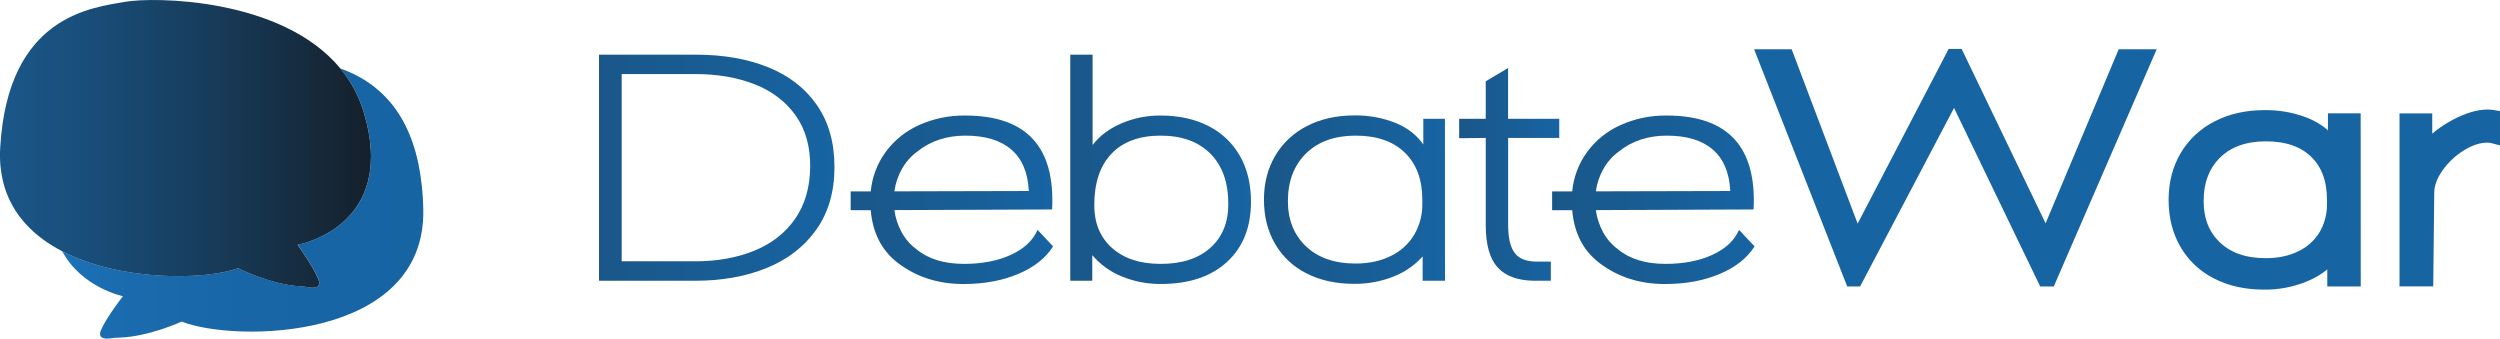
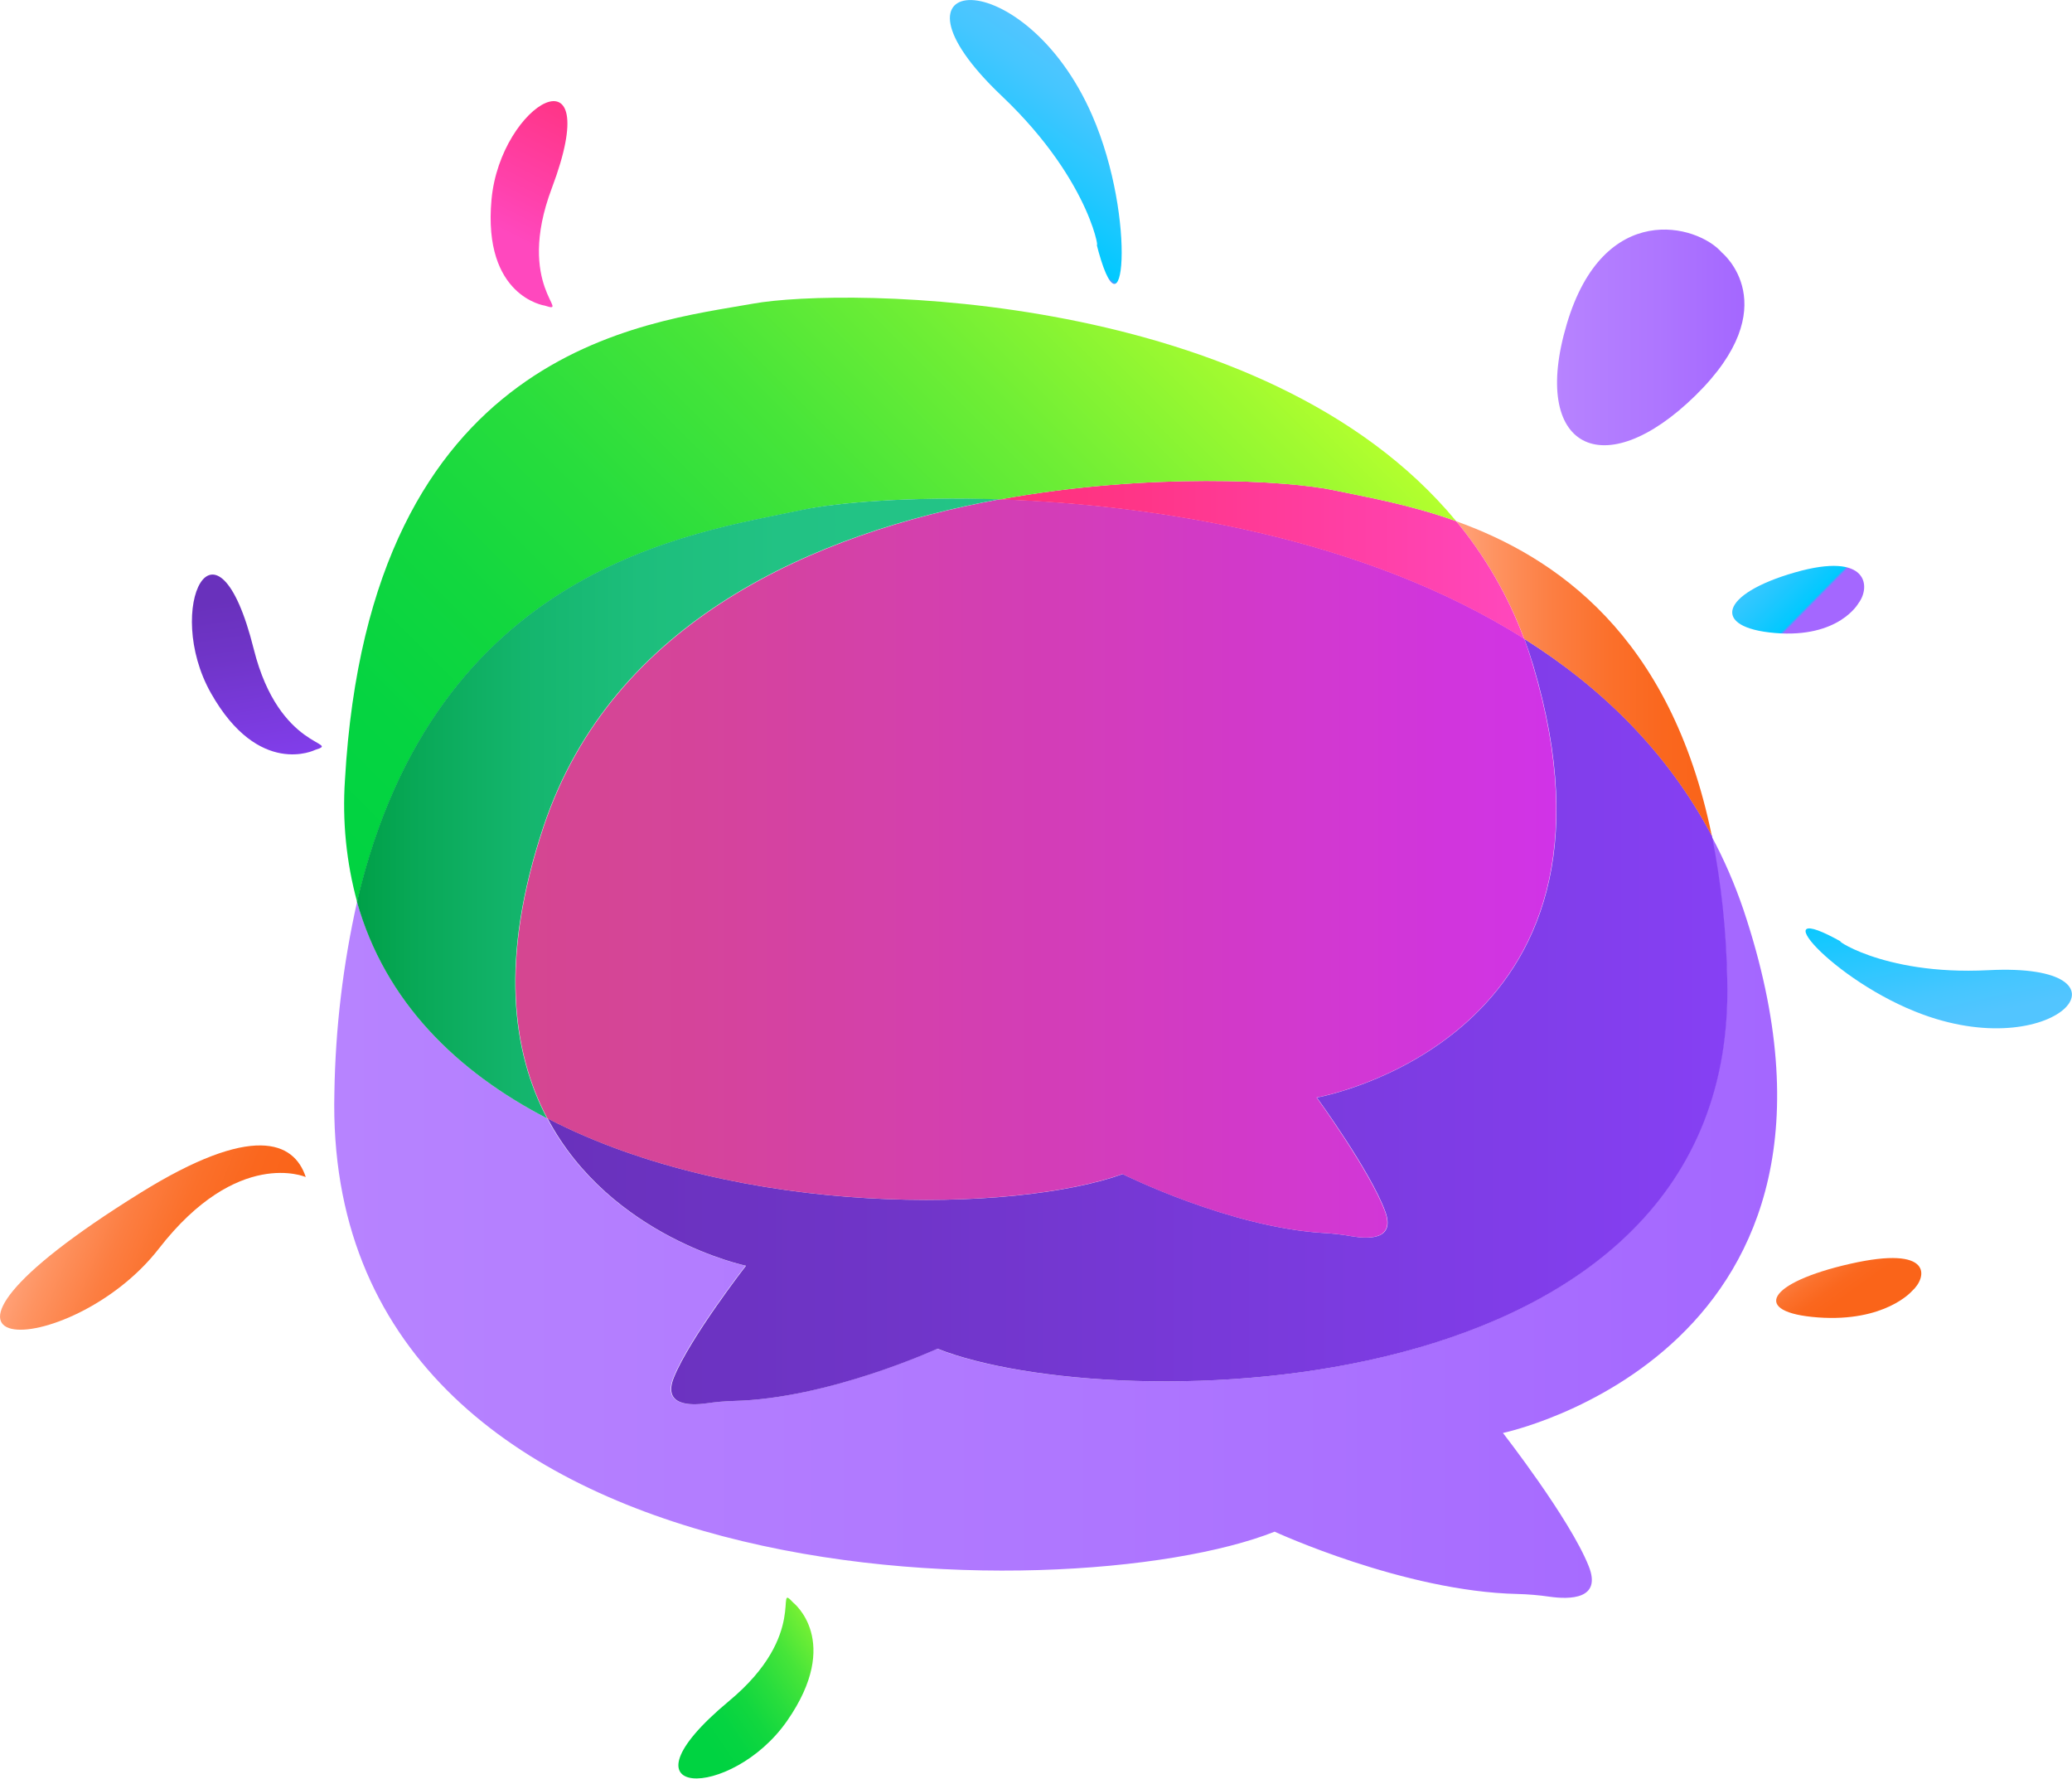
- <svg xmlns="http://www.w3.org/2000/svg" xmlns:xlink="http://www.w3.org/1999/xlink" id="Layer_1" data-name="Layer 1" viewBox="0 0 1733.31 234.77">
+ <svg xmlns="http://www.w3.org/2000/svg" xmlns:xlink="http://www.w3.org/1999/xlink" id="Layer_1" data-name="Layer 1" viewBox="0 0 386.53 331.73">
  <defs>
-     <style>.cls-1{fill:url(#linear-gradient);}.cls-2{fill:url(#linear-gradient-2);}.cls-3{fill:url(#linear-gradient-3);}.cls-4{fill:url(#linear-gradient-4);}.cls-5{fill:url(#linear-gradient-5);}.cls-6{fill:url(#linear-gradient-6);}.cls-7{fill:url(#linear-gradient-7);}.cls-8{fill:url(#linear-gradient-8);}.cls-9{fill:#1764a3;stroke:#1764a3;stroke-miterlimit:10;stroke-width:7.69px;}</style>
-     <linearGradient id="linear-gradient" x1="156.85" y1="1023.76" x2="407.27" y2="1023.76" gradientUnits="userSpaceOnUse">
-       <stop offset="0" stop-color="#1c71b7" />
-       <stop offset="0.18" stop-color="#1a6bae" />
-       <stop offset="0.5" stop-color="#1866a6" />
-       <stop offset="1" stop-color="#1764a3" />
+     <style>.cls-1{fill:url(#linear-gradient);}.cls-2{fill:url(#linear-gradient-2);}.cls-3{fill:url(#linear-gradient-3);}.cls-4{opacity:0.8;fill:url(#linear-gradient-4);}.cls-5{fill:url(#linear-gradient-5);}.cls-6{fill:url(#linear-gradient-6);}.cls-7{fill:url(#linear-gradient-7);}.cls-8{fill:url(#linear-gradient-8);}.cls-9{fill:url(#linear-gradient-9);}.cls-10{fill:url(#linear-gradient-10);}.cls-11{fill:url(#linear-gradient-11);}.cls-12{fill:url(#linear-gradient-12);}.cls-13{fill:url(#linear-gradient-13);}.cls-14{fill:url(#linear-gradient-14);}.cls-15{fill:url(#linear-gradient-15);}.cls-16{fill:url(#linear-gradient-16);}</style>
+     <linearGradient id="linear-gradient" x1="868.58" y1="1061.08" x2="1137.75" y2="1061.08" gradientUnits="userSpaceOnUse">
+       <stop offset="0" stop-color="#b783ff" />
+       <stop offset="0.54" stop-color="#ae76ff" />
+       <stop offset="1" stop-color="#a467ff" />
    </linearGradient>
-     <linearGradient id="linear-gradient-2" x1="113.77" y1="982.35" x2="370.95" y2="982.35" gradientUnits="userSpaceOnUse">
-       <stop offset="0" stop-color="#1a5789" />
-       <stop offset="0.21" stop-color="#194f7c" />
-       <stop offset="0.58" stop-color="#173b59" />
-       <stop offset="1" stop-color="#15202b" />
+     <linearGradient id="linear-gradient-2" x1="908.31" y1="1024.66" x2="1128.47" y2="1024.66" gradientUnits="userSpaceOnUse">
+       <stop offset="0" stop-color="#6931bc" />
+       <stop offset="0.31" stop-color="#7035c9" />
+       <stop offset="0.88" stop-color="#823eec" />
+       <stop offset="1" stop-color="#8640f4" />
    </linearGradient>
-     <linearGradient id="linear-gradient-3" x1="529.08" y1="998.91" x2="692.33" y2="998.91" gradientUnits="userSpaceOnUse">
-       <stop offset="0" stop-color="#1a5789" />
-       <stop offset="0.57" stop-color="#185e96" />
-       <stop offset="1" stop-color="#1764a3" />
+     <linearGradient id="linear-gradient-3" x1="1077.89" y1="960.69" x2="1125.57" y2="960.69" gradientUnits="userSpaceOnUse">
+       <stop offset="0" stop-color="#ffa37b" />
+       <stop offset="0.15" stop-color="#fe9361" />
+       <stop offset="0.38" stop-color="#fc7e42" />
+       <stop offset="0.6" stop-color="#fb702b" />
+       <stop offset="0.81" stop-color="#fa671e" />
+       <stop offset="1" stop-color="#fa6419" />
    </linearGradient>
-     <linearGradient id="linear-gradient-4" x1="703.56" y1="1021.14" x2="843.9" y2="1021.14" xlink:href="#linear-gradient-3" />
-     <linearGradient id="linear-gradient-5" x1="1189.9" y1="1021.14" x2="1330.25" y2="1021.14" xlink:href="#linear-gradient-3" />
-     <linearGradient id="linear-gradient-6" x1="855.81" y1="1000.03" x2="981.11" y2="1000.03" xlink:href="#linear-gradient-3" />
-     <linearGradient id="linear-gradient-7" x1="990.09" y1="1021.14" x2="1115.61" y2="1021.14" xlink:href="#linear-gradient-3" />
-     <linearGradient id="linear-gradient-8" x1="1125.49" y1="1003.51" x2="1194.88" y2="1003.51" xlink:href="#linear-gradient-3" />
+     <linearGradient id="linear-gradient-4" x1="902.37" y1="996.12" x2="1096.54" y2="996.12" gradientUnits="userSpaceOnUse">
+       <stop offset="0" stop-color="#ca1875" />
+       <stop offset="0.18" stop-color="#ca1582" />
+       <stop offset="0.51" stop-color="#c80da5" />
+       <stop offset="0.96" stop-color="#c601dc" />
+       <stop offset="1" stop-color="#c600e2" />
+     </linearGradient>
+     <linearGradient id="linear-gradient-5" x1="992.73" y1="938.56" x2="1090.55" y2="938.56" gradientUnits="userSpaceOnUse">
+       <stop offset="0" stop-color="#ff317b" />
+       <stop offset="0.27" stop-color="#ff3588" />
+       <stop offset="0.76" stop-color="#ff41ab" />
+       <stop offset="1" stop-color="#ff48be" />
+     </linearGradient>
+     <linearGradient id="linear-gradient-6" x1="889.56" y1="1019.06" x2="1027.84" y2="880.78" gradientUnits="userSpaceOnUse">
+       <stop offset="0" stop-color="#00d341" />
+       <stop offset="0.14" stop-color="#05d441" />
+       <stop offset="0.29" stop-color="#12d73f" />
+       <stop offset="0.44" stop-color="#28dd3d" />
+       <stop offset="0.61" stop-color="#47e539" />
+       <stop offset="0.77" stop-color="#6fee35" />
+       <stop offset="0.94" stop-color="#a0fa30" />
+       <stop offset="1" stop-color="#b3ff2e" />
+     </linearGradient>
+     <linearGradient id="linear-gradient-7" x1="872.84" y1="984.93" x2="992.73" y2="984.93" gradientUnits="userSpaceOnUse">
+       <stop offset="0" stop-color="#00a048" />
+       <stop offset="0.1" stop-color="#09a958" />
+       <stop offset="0.26" stop-color="#14b56d" />
+       <stop offset="0.44" stop-color="#1dbe7c" />
+       <stop offset="0.66" stop-color="#22c284" />
+       <stop offset="1" stop-color="#23c487" />
+     </linearGradient>
+     <linearGradient id="linear-gradient-8" x1="1096.69" y1="897.06" x2="1131.65" y2="897.06" xlink:href="#linear-gradient" />
+     <linearGradient id="linear-gradient-9" x1="1293.69" y1="1178.61" x2="1320.48" y2="1178.61" gradientTransform="matrix(0.67, 0.2, -0.61, 0.62, 985.95, -55.5)" gradientUnits="userSpaceOnUse">
+       <stop offset="0" stop-color="#52c5ff" />
+       <stop offset="0.22" stop-color="#45c6ff" />
+       <stop offset="0.62" stop-color="#22c7ff" />
+       <stop offset="0.97" stop-color="#00c9ff" />
+       <stop offset="1" stop-color="#a467ff" />
+     </linearGradient>
+     <linearGradient id="linear-gradient-10" x1="1412.94" y1="1342.9" x2="1444.19" y2="1342.9" gradientTransform="matrix(0.33, 1.1, -1.22, 0.18, 2017.72, -849.48)" xlink:href="#linear-gradient-2" />
+     <linearGradient id="linear-gradient-11" x1="1014.78" y1="641.45" x2="1046.03" y2="641.45" gradientTransform="matrix(0.85, -0.78, 0.69, 1.02, -368.45, 1294.72)" xlink:href="#linear-gradient-6" />
+     <linearGradient id="linear-gradient-12" x1="1380.37" y1="1194.96" x2="1407.17" y2="1194.96" gradientTransform="matrix(0.67, 0.18, -0.76, 0.55, 1122.41, 160.83)" xlink:href="#linear-gradient-3" />
+     <linearGradient id="linear-gradient-13" x1="1880.44" y1="970.58" x2="1916.84" y2="970.58" gradientTransform="matrix(-0.48, 0.7, -0.74, -0.51, 2626.52, 23)" xlink:href="#linear-gradient-9" />
+     <linearGradient id="linear-gradient-14" x1="1910.62" y1="966.69" x2="1941.87" y2="966.69" gradientTransform="matrix(-0.35, 1.09, -1.1, -0.55, 2653.46, -702.26)" xlink:href="#linear-gradient-5" />
+     <linearGradient id="linear-gradient-15" x1="920.74" y1="1246.05" x2="963.69" y2="1246.05" gradientTransform="matrix(0.92, 0.38, -0.38, 0.92, 443.41, -446.48)" xlink:href="#linear-gradient-3" />
+     <linearGradient id="linear-gradient-16" x1="1320.22" y1="-183.03" x2="1351.24" y2="-183.03" gradientTransform="matrix(-0.18, -0.83, 0.88, -0.19, 1567.08, 2086.04)" xlink:href="#linear-gradient-9" />
  </defs>
-   <path class="cls-1" d="M407.24,1027.39A173,173,0,0,0,404,996.85c-8.77-42.66-33.23-59.22-54.24-66.75a86,86,0,0,1,14.4,24.95c.68,1.79,1.29,3.64,1.86,5.51,23.82,79.58-45.88,91.78-45.88,91.78s11.41,15.67,14.52,24.19c2.2,6-3.58,5.86-7.13,5.23a50.11,50.11,0,0,0-5.72-.67c-20.2-1.13-42.91-12.5-42.91-12.5-22.71,8.17-81.15,9.39-122-11.8C170.27,1082.05,199,1088,199,1088s-11.92,15.31-15.3,23.72c-2.38,6,3.39,6,7,5.47a45.82,45.82,0,0,1,5.75-.5c20.22-.48,43.28-11.09,43.28-11.09C276.38,1120.19,409.48,1119.28,407.24,1027.39Z" transform="translate(-113.77 -882.64)" />
-   <path class="cls-2" d="M366,960.56c-.57-1.87-1.18-3.72-1.86-5.51a86,86,0,0,0-14.4-24.95h0c-40.76-49.32-130-49.65-149.27-46.19C177.8,888,119.15,893.19,113.92,985a78.36,78.36,0,0,0,2.59,25.89c6,21.26,21.25,36,40.34,45.94,40.87,21.19,99.31,20,122,11.8,0,0,22.71,11.37,42.91,12.5a50.11,50.11,0,0,1,5.72.67c3.55.63,9.33.81,7.13-5.23-3.11-8.52-14.52-24.19-14.52-24.19S389.81,1040.14,366,960.56Z" transform="translate(-113.77 -882.64)" />
-   <path class="cls-3" d="M646.41,929.29q21.68,8.76,33.8,26.28t12.12,42.89q0,25.59-12.57,43.34t-34.36,26.61q-21.78,8.86-49.18,8.87H529.08V920.54h67.14Q624.74,920.54,646.41,929.29Zm-9.77,127.21q18-7.29,28.3-22t10.55-36q.22-21.33-10.1-35.82T637,941.08Q618.91,934,596,934H544.8V1063.8H596Q618.68,1063.8,636.64,1056.5Z" transform="translate(-113.77 -882.64)" />
-   <path class="cls-4" d="M819.76,1072.56q-16.5,7-38.06,7-26.26,0-45.36-14.59-16.83-12.81-18.86-36.61H703.56v-13h13.92A55.1,55.1,0,0,1,727.81,988a58.13,58.13,0,0,1,23.13-18.63,75.74,75.74,0,0,1,32.11-6.63q63.54,0,60.18,65.12l-109.36.45a44.52,44.52,0,0,0,4.94,15.16,35.68,35.68,0,0,0,10.11,11.79q12.35,10.34,33.23,10.33,18.87,0,32.56-6.29T833.13,1042l10.77,11.45Q836.26,1065.61,819.76,1072.56Zm-80.61-72.87a42.93,42.93,0,0,0-5.28,15.61l93.19-.23q-.9-19.08-12.12-28.74t-31.89-9.65q-19.53,0-33.23,11A37.46,37.46,0,0,0,739.15,999.69Z" transform="translate(-113.77 -882.64)" />
-   <path class="cls-5" d="M1306.11,1072.56q-16.52,7-38.07,7-26.26,0-45.36-14.59-16.83-12.81-18.86-36.61H1189.9v-13h13.92A55.1,55.1,0,0,1,1214.15,988a58.13,58.13,0,0,1,23.13-18.63,75.74,75.74,0,0,1,32.11-6.63q63.54,0,60.18,65.12l-109.36.45a44.74,44.74,0,0,0,4.94,15.16,35.79,35.79,0,0,0,10.11,11.79q12.35,10.34,33.23,10.33,18.87,0,32.56-6.29t18.42-17.29l10.78,11.45Q1322.6,1065.61,1306.11,1072.56Zm-80.62-72.87a42.93,42.93,0,0,0-5.28,15.61l93.19-.23q-.9-19.08-12.12-28.74t-31.89-9.65q-19.53,0-33.23,11A37.46,37.46,0,0,0,1225.49,999.69Z" transform="translate(-113.77 -882.64)" />
-   <path class="cls-6" d="M951.47,969.94a51.7,51.7,0,0,1,21.89,20.66q7.74,13.47,7.75,31.88,0,26.51-16.62,41.77t-45.81,15.27a69.22,69.22,0,0,1-27.28-5.28,52.61,52.61,0,0,1-20.33-14.7v17.74H855.81V920.54H871.3v62.65q7.19-9.44,19.76-14.93a67.57,67.57,0,0,1,27.4-5.51Q937.32,962.75,951.47,969.94Zm1.45,84.54q12.47-11.12,12.47-30.42,0-22.45-12.47-34.92t-34.46-12.46q-22,0-34,12.46t-12,35.81q0,18.65,12.35,29.65t33.69,11Q940.46,1065.6,952.92,1054.48Z" transform="translate(-113.77 -882.64)" />
-   <path class="cls-7" d="M1115.61,1077.28h-15.49v-16.85a52.81,52.81,0,0,1-20.32,14,72,72,0,0,1-27.29,5q-18.85,0-33-7.3a52,52,0,0,1-21.78-20.54q-7.63-13.25-7.63-30.54,0-17.07,7.75-30.32a53.31,53.31,0,0,1,22-20.66q14.26-7.41,32.9-7.41a74.59,74.59,0,0,1,28.52,5.17q12.57,5.16,19.31,15V965h15Zm-27.84-88.82q-12.13-11.78-34.13-11.78-21.8,0-34.36,12.35t-12.58,33q0,19.53,12.58,31.43t34.36,11.9q13.92,0,24.47-5.27a38.09,38.09,0,0,0,16.17-14.71,41.36,41.36,0,0,0,5.62-21.56v-2.69Q1099.9,1000.25,1087.77,988.46Z" transform="translate(-113.77 -882.64)" />
-   <path class="cls-8" d="M1159.4,978.25v60.18q0,13.92,4.72,19.76,4.26,5.83,15.49,5.84H1189v13.25h-12.35q-16.62-.45-24.48-9.21-8.31-9-8.3-29.42v-60.4l-18.42.22V965h18.42V939l15.49-9.21V965h35.48v13.25Z" transform="translate(-113.77 -882.64)" />
-   <path class="cls-9" d="M1603.19,920.65l-68,156.74h-4.49l-62-128.45-67.59,128.45h-4l-61.53-156.74h17.74l47.83,126.42,66-126.65h4.27l60.85,126.43,53-126.2Z" transform="translate(-113.77 -882.64)" />
-   <path class="cls-9" d="M1746.68,1077.39h-15.5v-16.84a52.79,52.79,0,0,1-20.32,14,71.91,71.91,0,0,1-27.28,5.05q-18.87,0-33-7.29a52.11,52.11,0,0,1-21.78-20.55q-7.63-13.24-7.64-30.54,0-17.07,7.75-30.32a53.31,53.31,0,0,1,22-20.65q14.25-7.41,32.89-7.41a74.55,74.55,0,0,1,28.52,5.16q12.57,5.18,19.31,15.05v-18h15Zm-27.85-88.81q-12.12-11.79-34.13-11.79-21.78,0-34.36,12.35t-12.57,33q0,19.53,12.57,31.44t34.36,11.9q13.92,0,24.48-5.28a38.21,38.21,0,0,0,16.17-14.71,41.36,41.36,0,0,0,5.61-21.56v-2.69Q1731,1000.37,1718.83,988.58Z" transform="translate(-113.77 -882.64)" />
-   <path class="cls-9" d="M1816.06,969.15q12.59-6.74,22.68-6.73a28.07,28.07,0,0,1,4.49.45v15.49a18.6,18.6,0,0,0-4.94-.67q-8.74,0-18.3,5.95a54.74,54.74,0,0,0-15.94,15q-6.4,9.09-6.4,17.63l-.67,61.08h-15.72V965.11h15v19.54Q1803.49,975.89,1816.06,969.15Z" transform="translate(-113.77 -882.64)" />
+   <path class="cls-1" d="M1131.48,1003.83c27.62,82.43-44.88,97.56-44.88,97.56s12.48,16,16,24.83c2.5,6.23-3.54,6.24-7.28,5.71a50.22,50.22,0,0,0-6-.51c-21.16-.47-45.31-11.62-45.31-11.62-38.43,15.24-177.75,14.29-175.4-81.89a174.94,174.94,0,0,1,4.23-35.57c5.26,18.69,18.68,31.69,35.47,40.39,11.8,22.21,37,27.47,37,27.47s-10.48,13.46-13.45,20.85c-2.1,5.24,3,5.25,6.12,4.81a42.47,42.47,0,0,1,5-.44c17.78-.42,38.05-9.75,38.05-9.75,32.29,12.8,149.31,12,147.34-68.79a152.35,152.35,0,0,0-2.88-26.85A90.67,90.67,0,0,1,1131.48,1003.83Z" transform="translate(-806.23 -834.13)" />
+   <path class="cls-2" d="M1128.45,1016.88c2,80.79-115.05,81.59-147.34,68.79,0,0-20.27,9.33-38.05,9.75a42.47,42.47,0,0,0-5,.44c-3.14.44-8.22.43-6.12-4.81,3-7.39,13.45-20.85,13.45-20.85s-25.23-5.26-37-27.47c35.93,18.63,87.31,17.56,107.28,10.38,0,0,20,10,37.72,11a42.58,42.58,0,0,1,5,.59c3.12.55,8.2.71,6.27-4.6-2.73-7.49-12.77-21.27-12.77-21.27s61.28-10.73,40.34-80.69q-.75-2.48-1.63-4.85c14.34,9,26.68,21,35,36.75A152.35,152.35,0,0,1,1128.45,1016.88Z" transform="translate(-806.23 -834.13)" />
+   <path class="cls-3" d="M1077.89,931.35c18.47,6.62,40,21.18,47.68,58.68-8.34-15.75-20.68-27.72-35-36.75A75.71,75.71,0,0,0,1077.89,931.35Z" transform="translate(-806.23 -834.13)" />
+   <path class="cls-4" d="M1092.18,958.13c20.94,70-40.34,80.69-40.34,80.69s10,13.78,12.77,21.27c1.93,5.31-3.15,5.15-6.27,4.6a42.58,42.58,0,0,0-5-.59c-17.76-1-37.72-11-37.72-11-20,7.18-71.35,8.25-107.28-10.38-6.52-12.3-8.93-29.79-.67-54.47,12.83-38.29,50.57-54.68,85.09-61,28.92,1,67.75,7,97.82,26Q1091.44,955.65,1092.18,958.13Z" transform="translate(-806.23 -834.13)" />
+   <path class="cls-5" d="M1077.89,931.35a75.71,75.71,0,0,1,12.66,21.93c-30.07-19-68.9-25-97.82-26,27.9-5.08,53.7-3.57,62.55-1.68,5.61,1.2,13.76,2.56,22.61,5.73Z" transform="translate(-806.23 -834.13)" />
+   <path class="cls-6" d="M1077.89,931.34c-8.85-3.17-17-4.53-22.61-5.73-8.85-1.89-34.65-3.4-62.55,1.68-17.07-.58-30.69.61-37,2-20.24,4.31-68.26,10.43-82.87,73.09a68.86,68.86,0,0,1-2.28-22.76c4.6-80.68,56.17-85.28,76.09-88.85C963.61,887.69,1042.05,888,1077.89,931.34Z" transform="translate(-806.23 -834.13)" />
+   <path class="cls-7" d="M955.71,929.25c6.33-1.35,19.95-2.54,37-2-34.52,6.29-72.26,22.68-85.09,61-8.26,24.68-5.85,42.17.67,54.47-16.79-8.7-30.21-21.7-35.47-40.39C887.45,939.68,935.47,933.56,955.71,929.25Z" transform="translate(-806.23 -834.13)" />
+   <path class="cls-8" d="M1127.45,881.24s12.18,9.89-4.94,26.66-30.89,9.88-24-13.33S1122.86,875.94,1127.45,881.24Z" transform="translate(-806.23 -834.13)" />
+   <path class="cls-9" d="M1152.93,946.63s-3.6,6.56-15.57,5.56-10.28-7.28,3.68-11.29S1155.16,943.73,1152.93,946.63Z" transform="translate(-806.23 -834.13)" />
+   <path class="cls-10" d="M865,974s-10.48,5.23-19.42-10.6,1-36.24,8-8.16C858.35,974.23,870.13,972.41,865,974Z" transform="translate(-806.23 -834.13)" />
+   <path class="cls-11" d="M954.17,1133s9.27,7.17-1.11,22.09-33.09,14.83-10.84-3.7C957.3,1138.88,950.55,1129.05,954.17,1133Z" transform="translate(-806.23 -834.13)" />
+   <path class="cls-12" d="M1162.89,1074.94s-5,5.81-17.52,4.9-9.57-6.47,6-10S1165.78,1072.37,1162.89,1074.94Z" transform="translate(-806.23 -834.13)" />
+   <path class="cls-13" d="M1010.72,879.38c.81,3.29-.3-10.92-17.59-27.33-24.74-23.48,4.16-25.47,16.84,3.58C1018.48,875.13,1015.84,899.88,1010.72,879.38Z" transform="translate(-806.23 -834.13)" />
+   <path class="cls-14" d="M907.85,891.13s-11.59-1.66-9.93-19.77,21.46-29.22,11.25-2.13C902.25,887.6,913,892.81,907.85,891.13Z" transform="translate(-806.23 -834.13)" />
+   <path class="cls-15" d="M863.27,1053.66s-12.69-5.59-27.4,13.34c-16.64,21.43-55.57,21.94-3.39-10.43C853.36,1043.62,861.07,1047,863.27,1053.66Z" transform="translate(-806.23 -834.13)" />
+   <path class="cls-16" d="M1149.93,1009.9c-2.51-1.44,6.92,6.22,27.2,5.18,29-1.49,13.3,17.53-12.09,8.3C1148,1017.19,1134.26,1001,1149.93,1009.9Z" transform="translate(-806.23 -834.13)" />
</svg>
